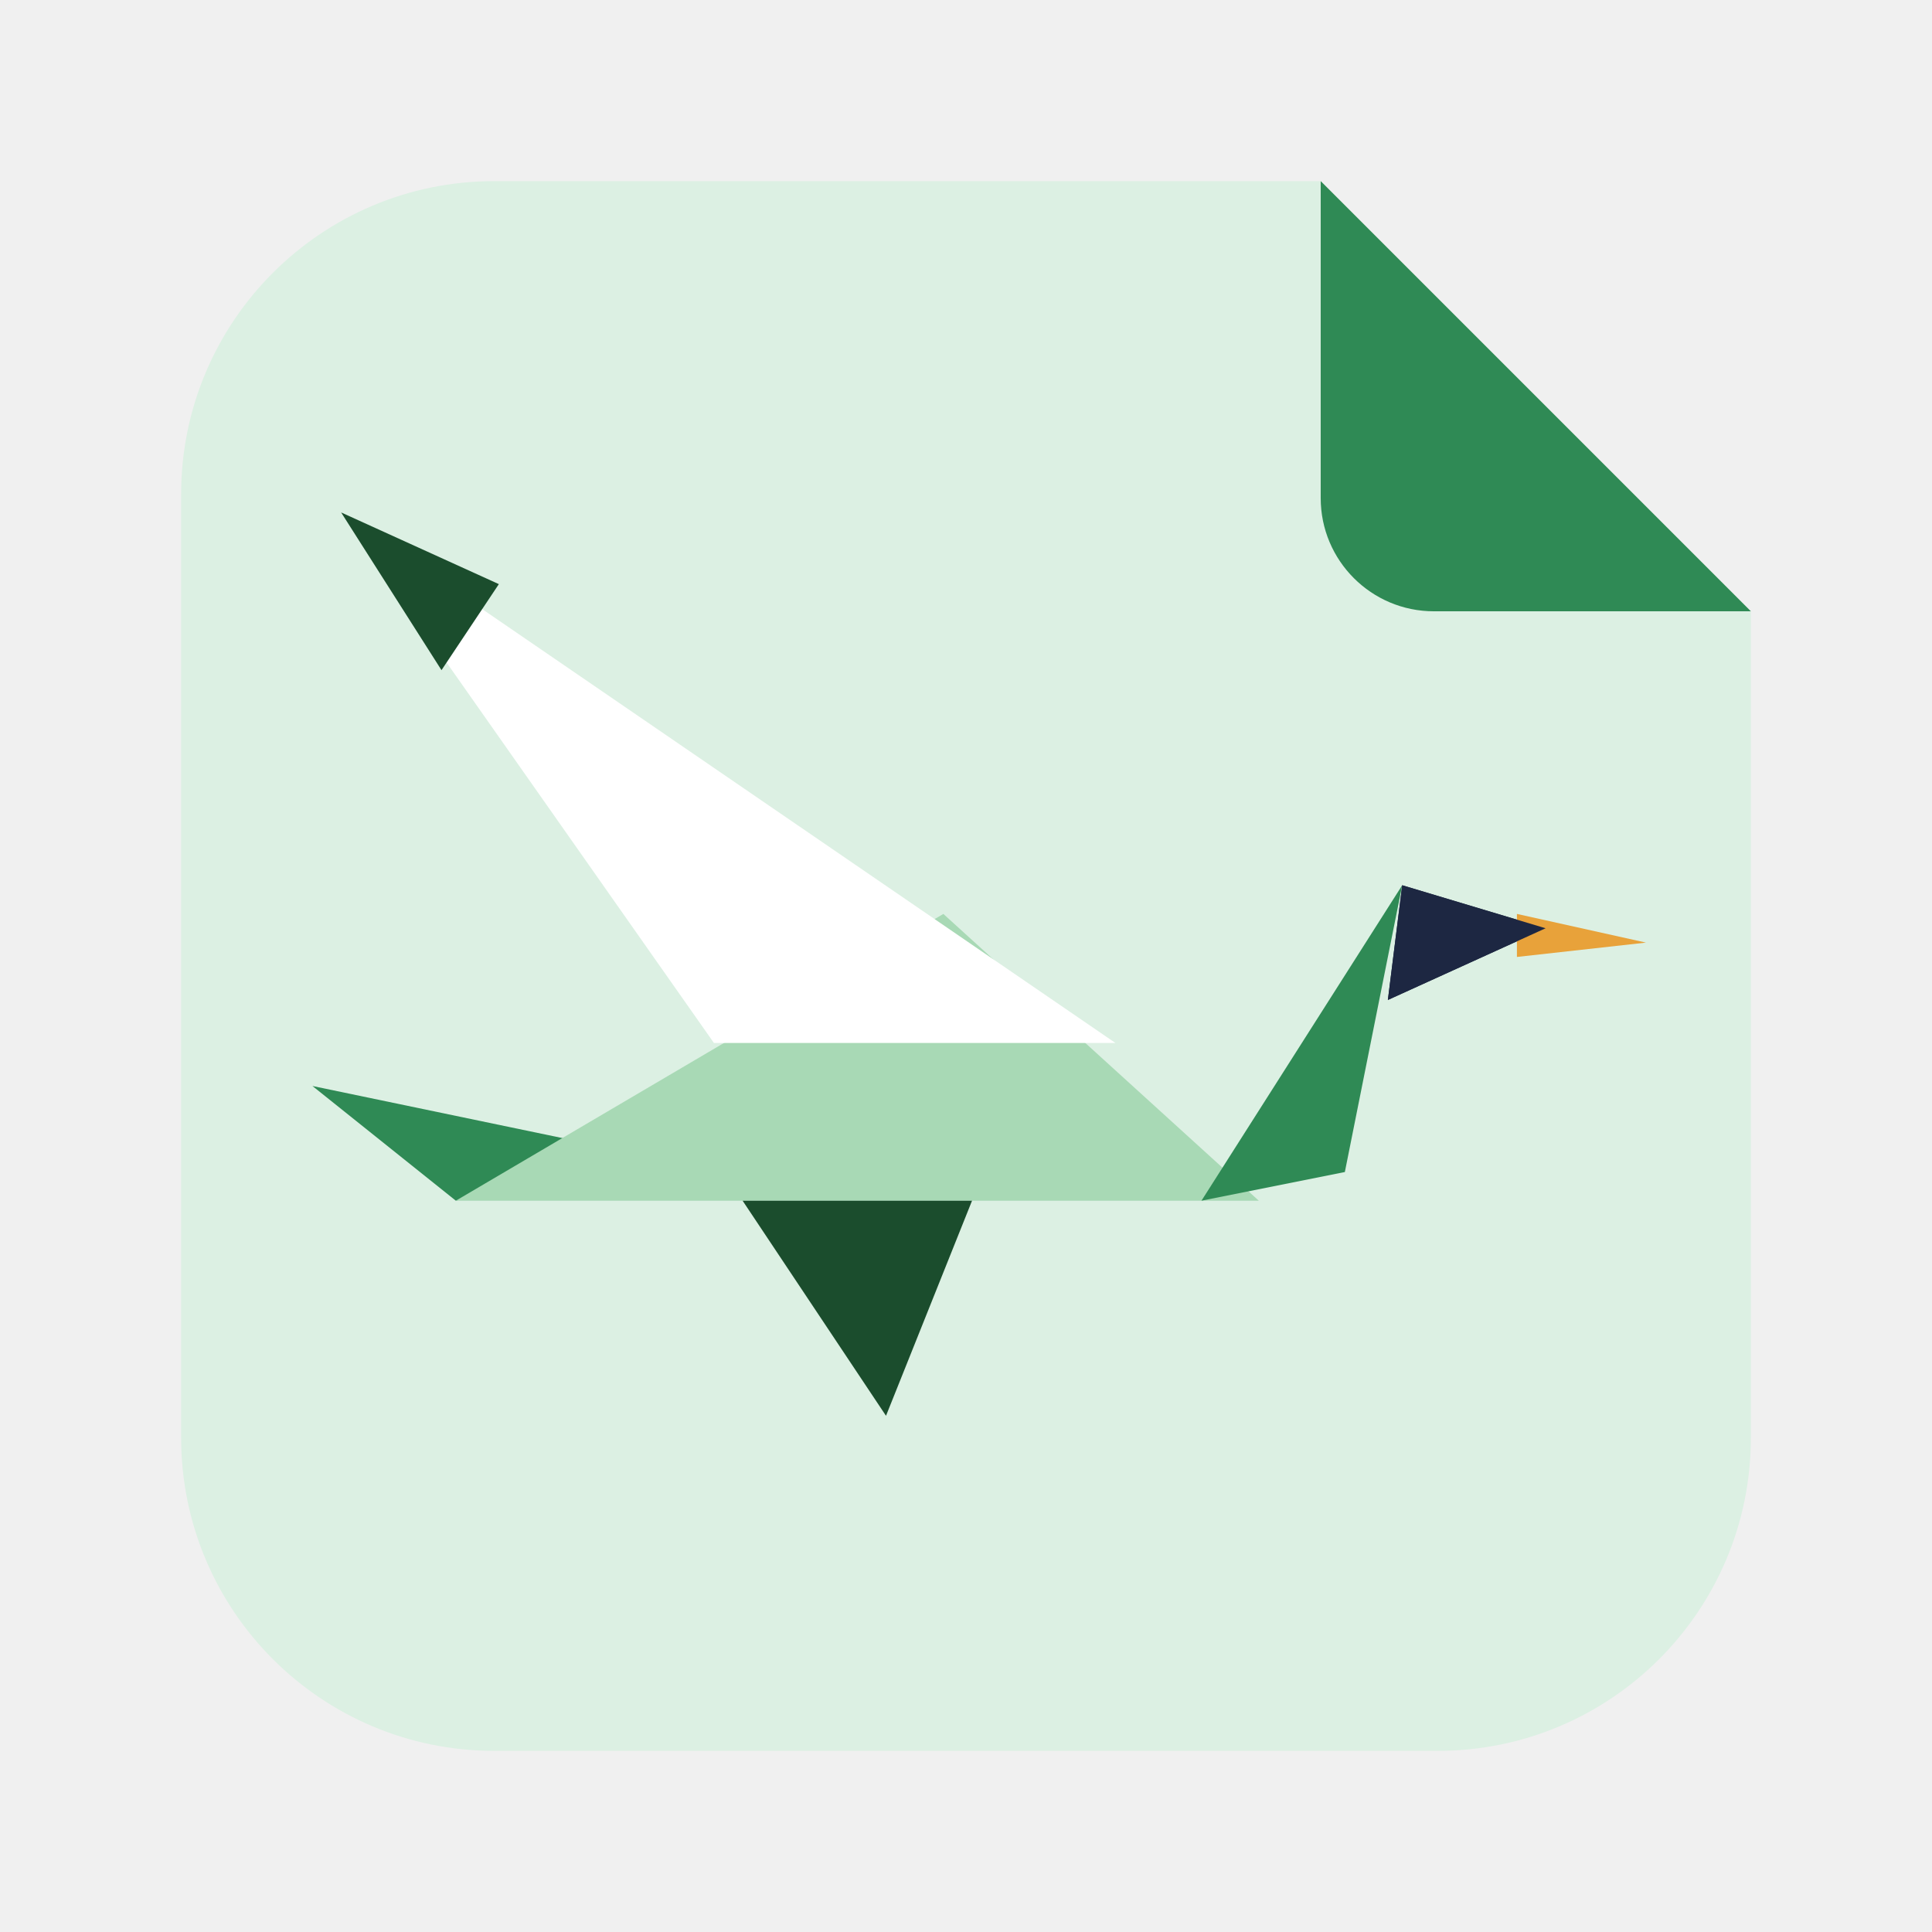
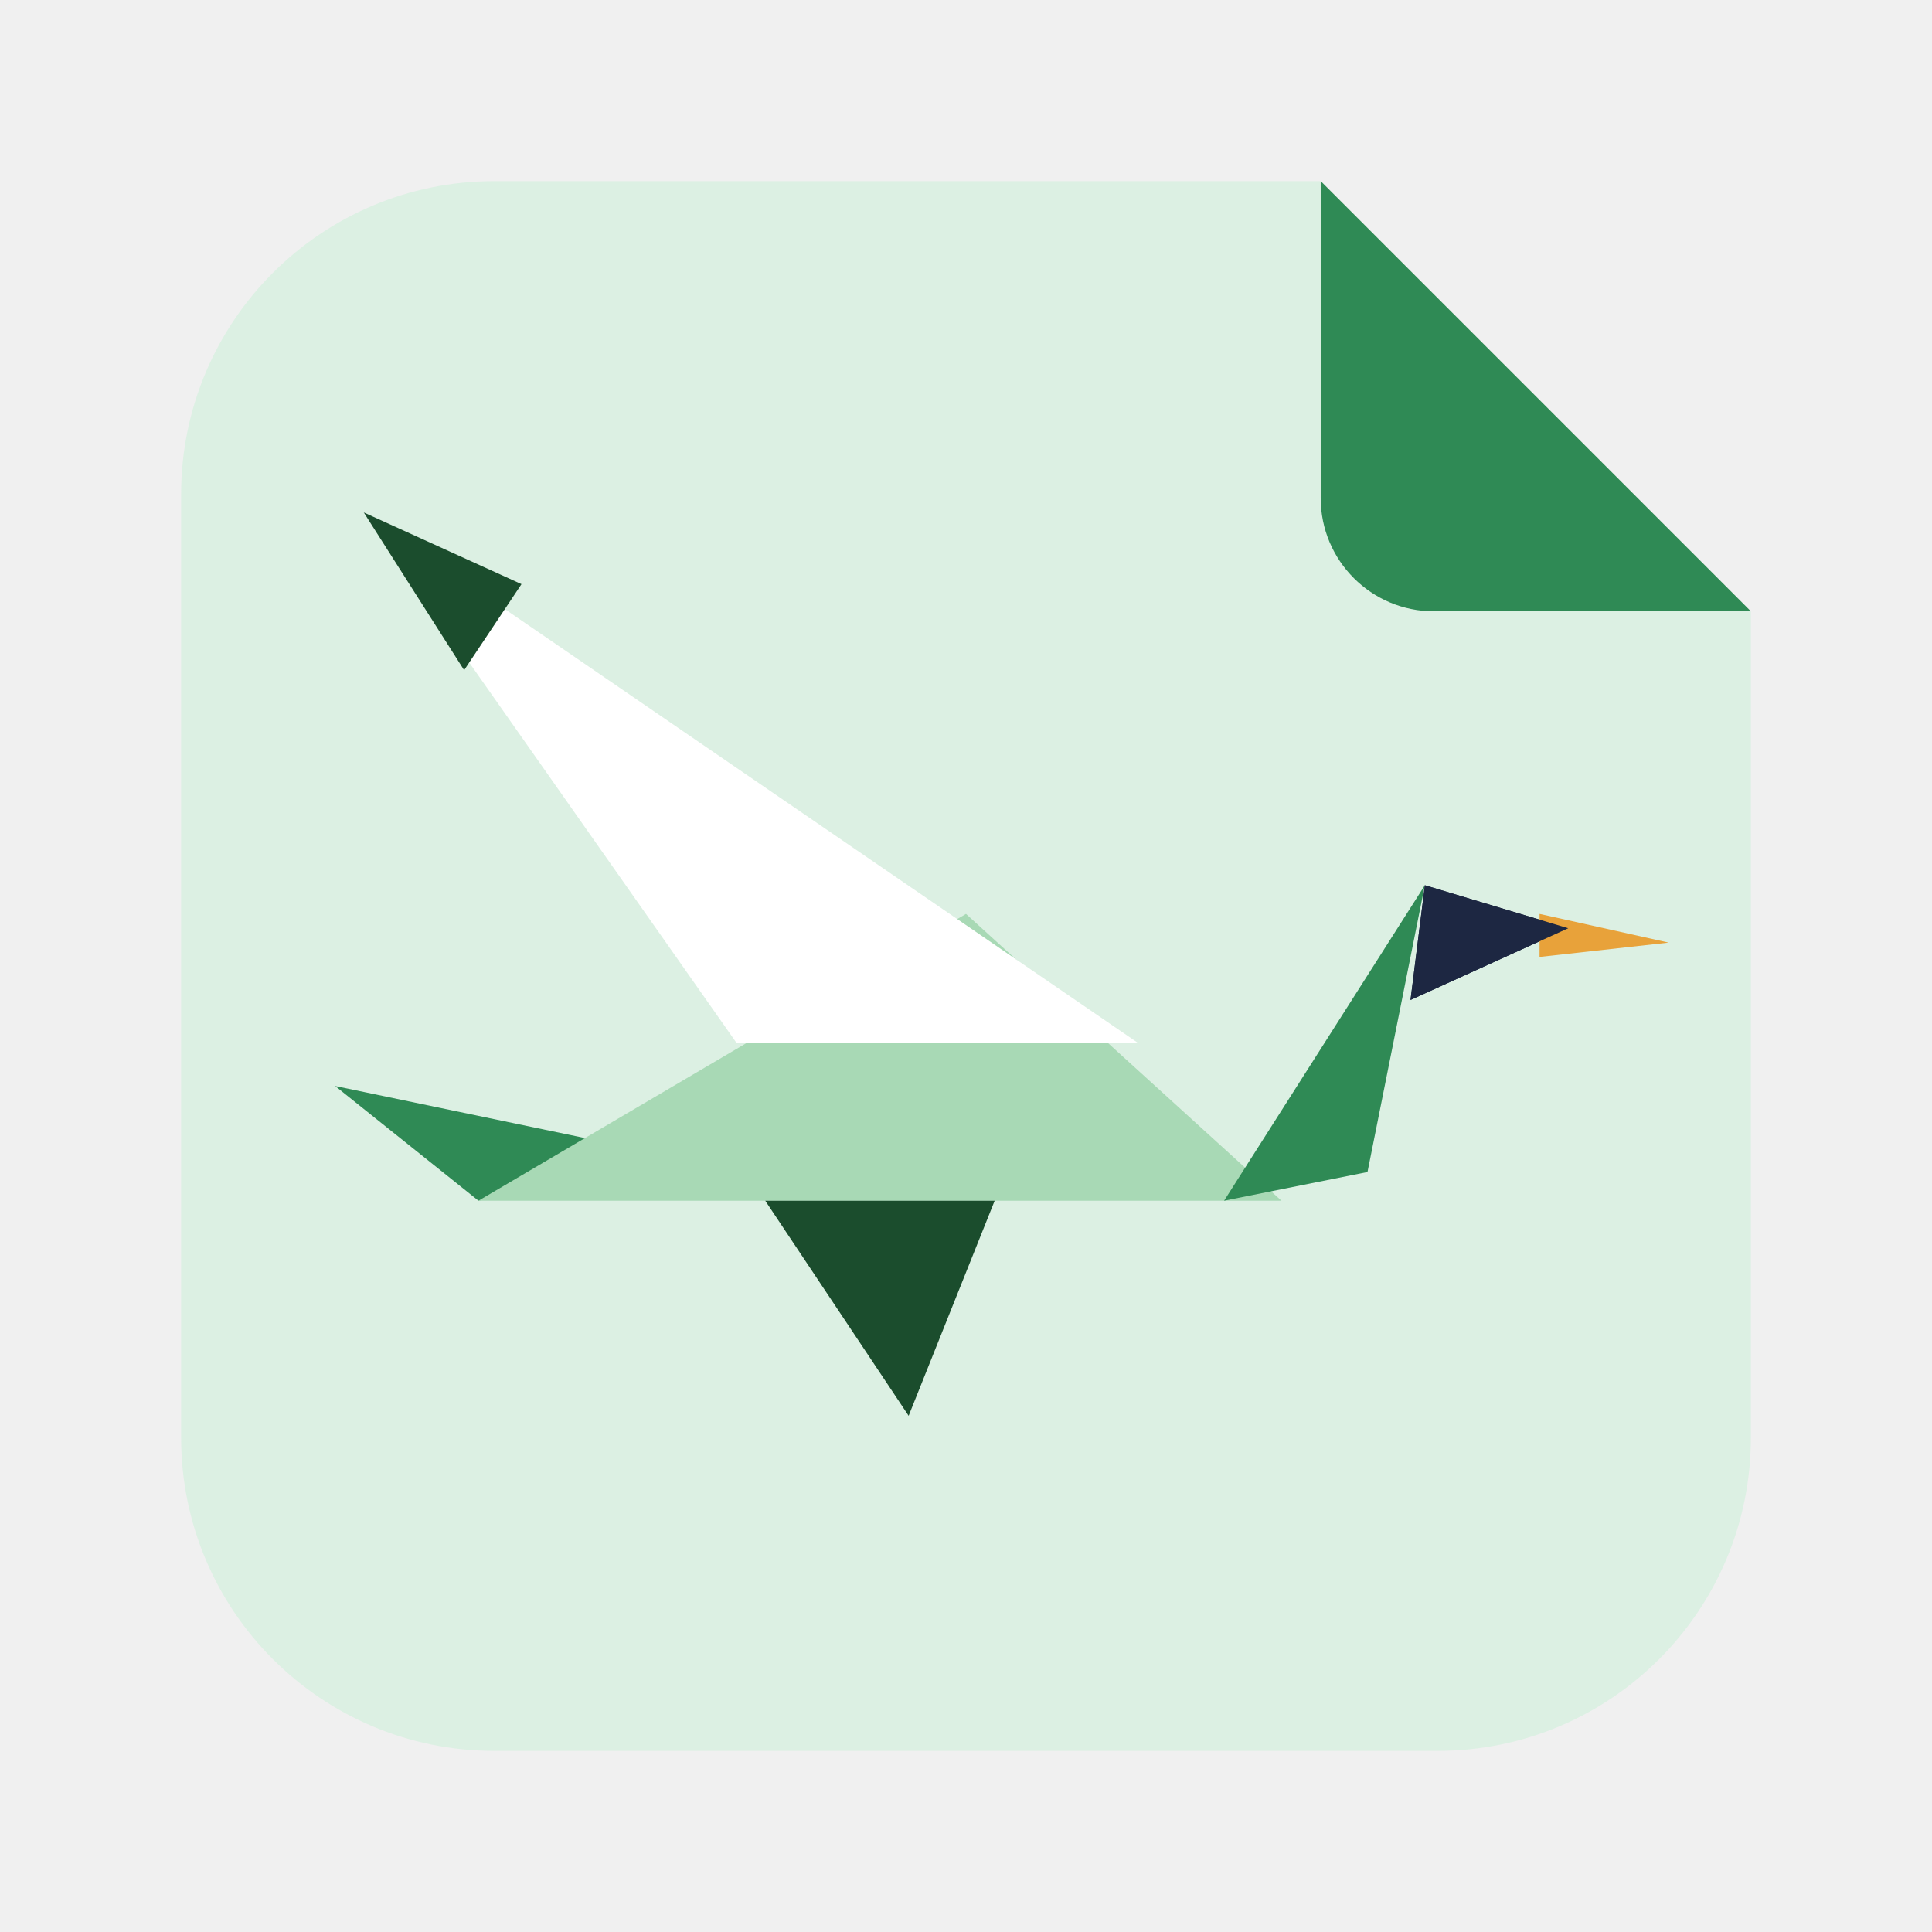
<svg xmlns="http://www.w3.org/2000/svg" viewBox="0 0 1024 1024" width="1024" height="1024">
  <path d="M262 96 H700 L928 324 V762 A166 166 0 0 1 762 928 H262 A166 166 0 0 1 96 762 V262 A166 166 0 0 1 262 96Z" fill="#dcf0e3" />
  <path d="M700 96 L928 324 H760 A60 60 0 0 1 700 264Z" fill="#2f8a55" />
-   <svg x="120" y="150" viewBox="0 0 100 100" width="760" height="760" aria-hidden="true" style="display:block;flex:none;overflow:visible">
+   <svg x="132" y="150" viewBox="0 0 100 100" width="760" height="760">
    <g>
      <g>
        <g transform="translate(46 78)">
          <g>
            <g transform="translate(-46 -78)">
              <polygon points="16,64 6,56 30,61" fill="#2f8a55" />
              <polygon points="16,64 72,64 50,44" fill="#a8d9b5" />
              <polygon points="34,53 62,53 8,16" fill="#ffffff" />
              <polygon points="8,16 19,21 15,27" fill="#1b4d2d" />
              <polygon points="68,64 82,42 78,62" fill="#2f8a55" />
              <polygon points="82,42 92,45 81,50" fill="#1d2742" />
              <polygon points="90,44 99,46 90,47" fill="#e8a23a" />
              <polygon points="84,44 86.5,44 85.5,46" fill="#ffffff" />
              <polygon points="82,42 92,45 81,50" fill="#1d2742" />
              <polygon points="36,64 52,64 46,79" fill="#1b4d2d" />
            </g>
          </g>
        </g>
      </g>
    </g>
  </svg>
</svg>
